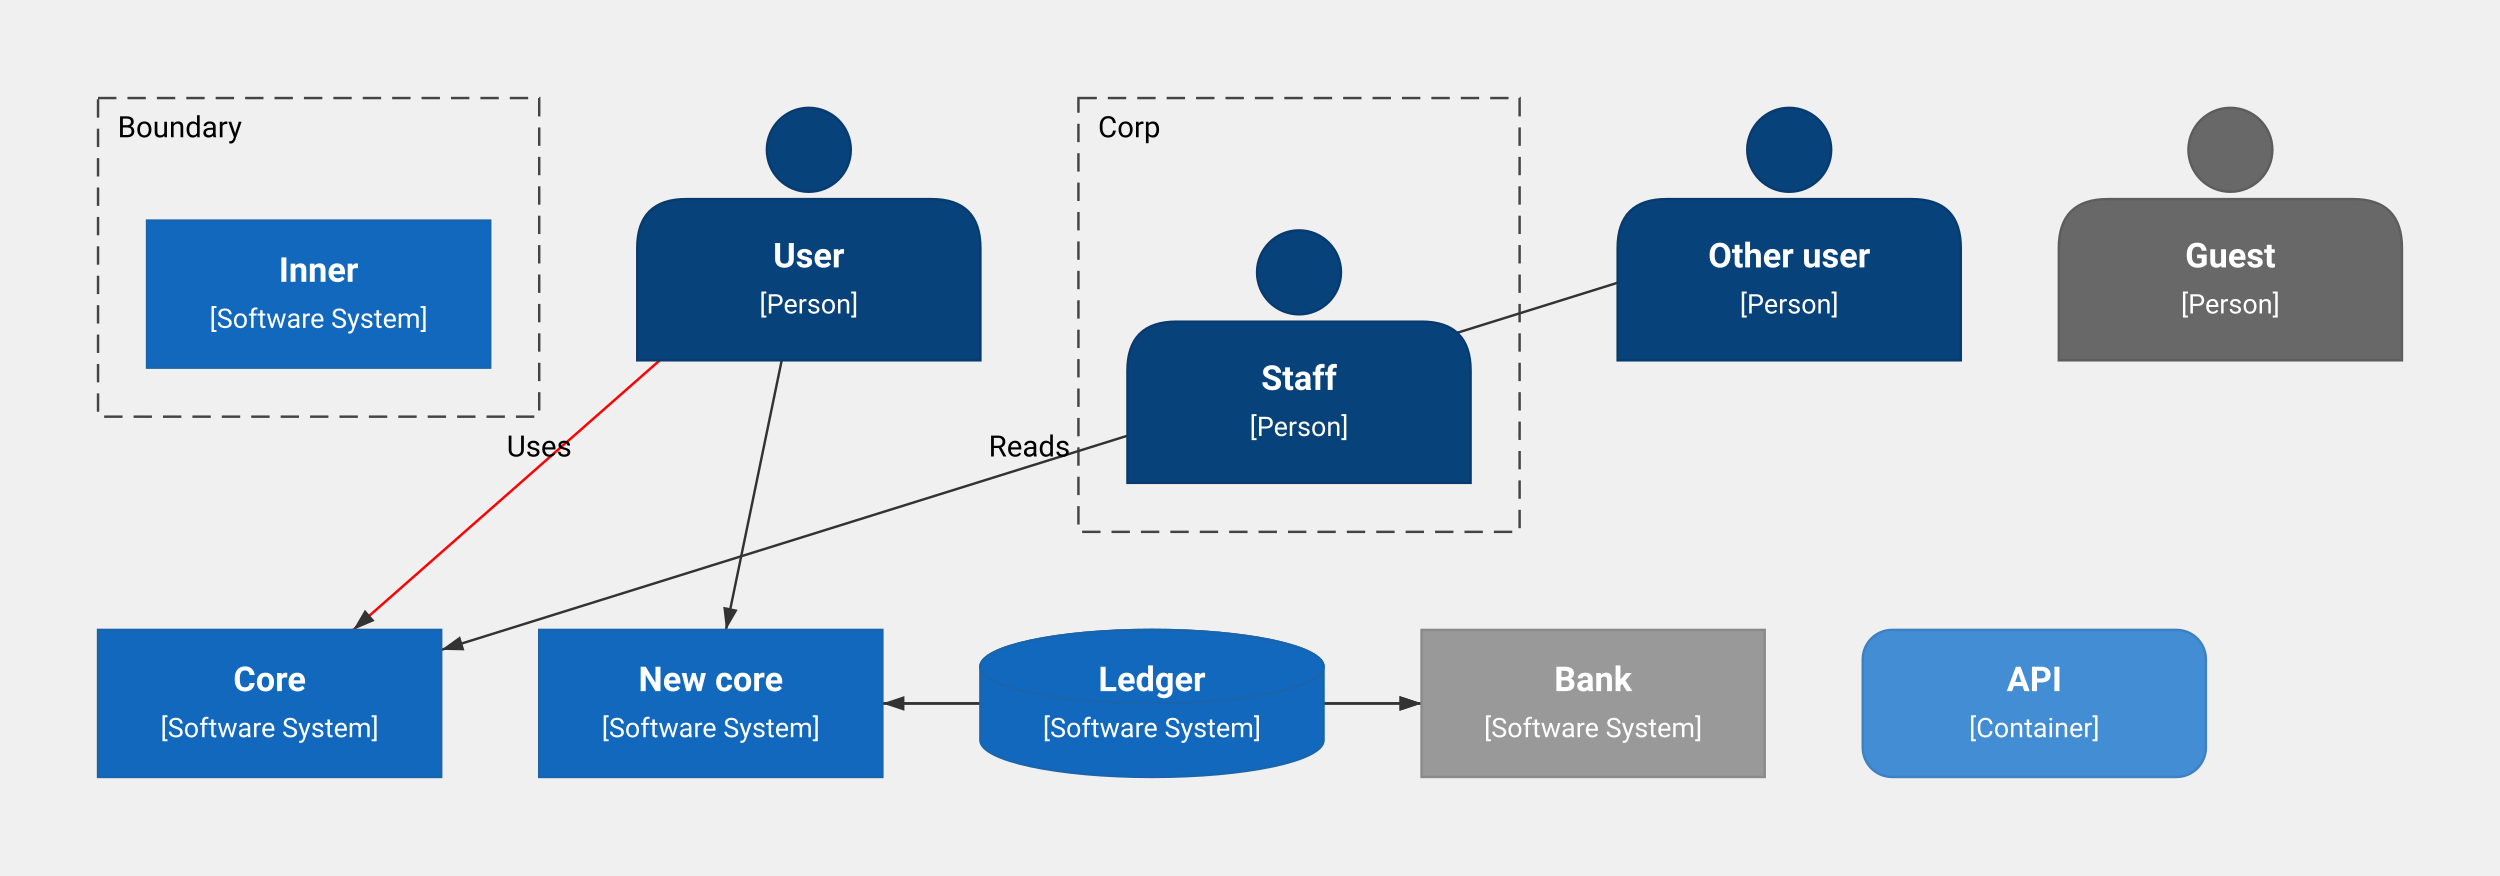
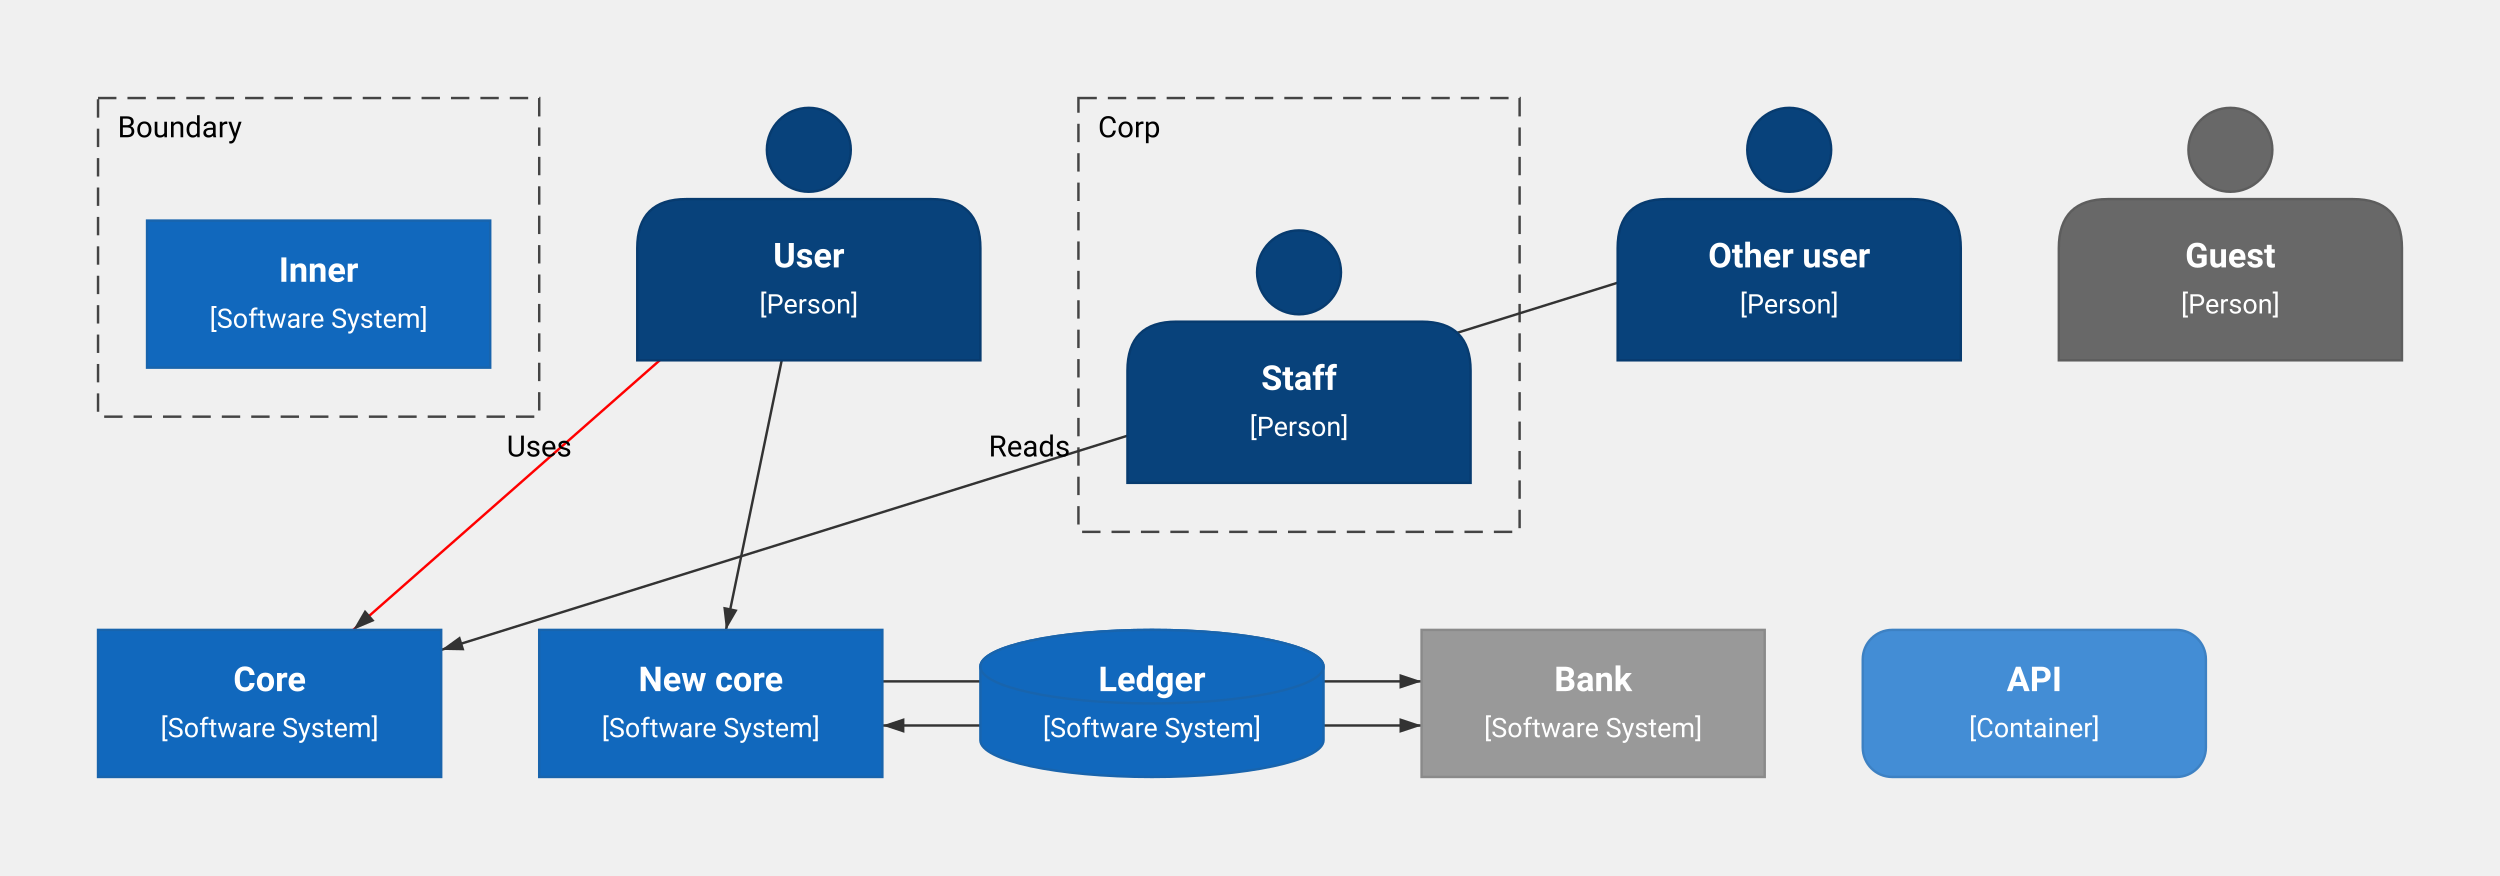
<svg xmlns="http://www.w3.org/2000/svg" width="1020" height="357" viewBox="0 0 1020 357">
  <defs>
    <marker id="arrowhead" markerWidth="10" markerHeight="10" refX="9" refY="3" orient="auto-start-reverse">
      <path d="M0,0 L0,6 L9,3 z" fill="#333333" />
    </marker>
  </defs>
  <g data-container-id="b1">
    <rect x="40" y="40" width="180" height="130" fill="none" stroke="#444444" stroke-dasharray="7.5,4.5" />
    <text x="48" y="56" font-size="12" font-family="system-ui, -apple-system, &quot;Segoe UI&quot;, Roboto, sans-serif">Boundary</text>
  </g>
  <g data-container-id="e1">
    <rect x="440" y="40" width="180" height="177" fill="none" stroke="#444444" stroke-dasharray="7.5,4.5" />
    <text x="448" y="56" font-size="12" font-family="system-ui, -apple-system, &quot;Segoe UI&quot;, Roboto, sans-serif">Corp</text>
  </g>
  <g data-edge-id="e1">
    <line x1="269.173" y1="147" x2="144.109" y2="257" stroke="#ff0000" marker-end="url(#arrowhead)" />
    <text x="220" y="186.25" text-anchor="middle" font-size="12" font-family="system-ui, -apple-system, &quot;Segoe UI&quot;, Roboto, sans-serif" fill="#000000">Uses</text>
  </g>
  <g data-edge-id="e2">
    <line x1="318.941" y1="147" x2="296.202" y2="257" stroke="#333333" marker-end="url(#arrowhead)" />
    <text x="310" y="186.25" text-anchor="middle" font-size="12" font-family="system-ui, -apple-system, &quot;Segoe UI&quot;, Roboto, sans-serif" fill="#000000"> </text>
  </g>
  <g data-edge-id="e3">
    <line x1="660" y1="115.347" x2="180" y2="265.153" stroke="#333333" marker-end="url(#arrowhead)" />
    <text x="420" y="186.25" text-anchor="middle" font-size="12" font-family="system-ui, -apple-system, &quot;Segoe UI&quot;, Roboto, sans-serif" fill="#000000">Reads</text>
  </g>
  <g data-edge-id="e4">
-     <line x1="360" y1="287" x2="580" y2="287" stroke="#333333" marker-start="url(#arrowhead)" marker-end="url(#arrowhead)" />
-     <text x="470" y="283" text-anchor="middle" font-size="12" font-family="system-ui, -apple-system, &quot;Segoe UI&quot;, Roboto, sans-serif" fill="#000000">Syncs</text>
+     <line x1="360" y1="296" x2="580" y2="296" stroke="#333333" marker-start="url(#arrowhead)" marker-end="url(#arrowhead)" />
+     <text x="470" y="292" text-anchor="middle" font-size="12" font-family="system-ui, -apple-system, &quot;Segoe UI&quot;, Roboto, sans-serif" fill="#000000">Syncs</text>
  </g>
  <g data-edge-id="e5">
-     <line x1="360" y1="287" x2="580" y2="287" stroke="#333333" marker-end="url(#arrowhead)" />
-     <text x="470" y="283" text-anchor="middle" font-size="12" font-family="system-ui, -apple-system, &quot;Segoe UI&quot;, Roboto, sans-serif" fill="#000000">Pushes</text>
+     <line x1="360" y1="278" x2="580" y2="278" stroke="#333333" marker-end="url(#arrowhead)" />
+     <text x="470" y="274" text-anchor="middle" font-size="12" font-family="system-ui, -apple-system, &quot;Segoe UI&quot;, Roboto, sans-serif" fill="#000000">Pushes</text>
  </g>
  <g data-node-id="u">
    <g>
      <path d="M 260 147 L 260 101.24 Q 260 81.24 280 81.24 L 380 81.24 Q 400 81.24 400 101.24 L 400 147 Z" fill="#08427b" stroke="#073b6f" />
      <circle cx="330" cy="61.12" r="17.12" fill="#08427b" stroke="#073b6f" />
    </g>
    <text x="330" y="105.245" dominant-baseline="middle" text-anchor="middle" font-size="14" font-weight="bold" font-family="system-ui, -apple-system, &quot;Segoe UI&quot;, Roboto, sans-serif" fill="#ffffff">User</text>
    <text x="330" y="124.87" dominant-baseline="middle" text-anchor="middle" font-size="11" font-family="system-ui, -apple-system, &quot;Segoe UI&quot;, Roboto, sans-serif" fill="#ffffff">[Person]</text>
  </g>
  <g data-node-id="u2">
    <g>
      <path d="M 660 147 L 660 101.24 Q 660 81.24 680 81.24 L 780 81.24 Q 800 81.24 800 101.24 L 800 147 Z" fill="#08427b" stroke="#073b6f" />
      <circle cx="730" cy="61.12" r="17.12" fill="#08427b" stroke="#073b6f" />
    </g>
    <text x="730" y="105.245" dominant-baseline="middle" text-anchor="middle" font-size="14" font-weight="bold" font-family="system-ui, -apple-system, &quot;Segoe UI&quot;, Roboto, sans-serif" fill="#ffffff">Other user</text>
    <text x="730" y="124.87" dominant-baseline="middle" text-anchor="middle" font-size="11" font-family="system-ui, -apple-system, &quot;Segoe UI&quot;, Roboto, sans-serif" fill="#ffffff">[Person]</text>
  </g>
  <g data-node-id="pe">
    <g>
      <path d="M 840 147 L 840 101.24 Q 840 81.24 860 81.24 L 960 81.24 Q 980 81.24 980 101.24 L 980 147 Z" fill="#686868" stroke="#5d5d5d" />
      <circle cx="910" cy="61.12" r="17.12" fill="#686868" stroke="#5d5d5d" />
    </g>
    <text x="910" y="105.245" dominant-baseline="middle" text-anchor="middle" font-size="14" font-weight="bold" font-family="system-ui, -apple-system, &quot;Segoe UI&quot;, Roboto, sans-serif" fill="#ffffff">Guest</text>
    <text x="910" y="124.87" dominant-baseline="middle" text-anchor="middle" font-size="11" font-family="system-ui, -apple-system, &quot;Segoe UI&quot;, Roboto, sans-serif" fill="#ffffff">[Person]</text>
  </g>
  <g data-node-id="s1">
    <rect x="40" y="257" width="140" height="60" fill="#1168bd" stroke="#1864ad" />
    <text x="110" y="278.125" dominant-baseline="middle" text-anchor="middle" font-size="14" font-weight="bold" font-family="system-ui, -apple-system, &quot;Segoe UI&quot;, Roboto, sans-serif" fill="#ffffff">Core</text>
    <text x="110" y="297.75" dominant-baseline="middle" text-anchor="middle" font-size="11" font-family="system-ui, -apple-system, &quot;Segoe UI&quot;, Roboto, sans-serif" fill="#ffffff">[Software System]</text>
  </g>
  <g data-node-id="s2">
    <rect x="220" y="257" width="140" height="60" fill="#1168bd" stroke="#1864ad" />
    <text x="290" y="278.125" dominant-baseline="middle" text-anchor="middle" font-size="14" font-weight="bold" font-family="system-ui, -apple-system, &quot;Segoe UI&quot;, Roboto, sans-serif" fill="#ffffff">New core</text>
    <text x="290" y="297.75" dominant-baseline="middle" text-anchor="middle" font-size="11" font-family="system-ui, -apple-system, &quot;Segoe UI&quot;, Roboto, sans-serif" fill="#ffffff">[Software System]</text>
  </g>
  <g data-node-id="s3">
    <path d="M 400 272 L 400 302 A 70 15 0 0 0 540 302 L 540 272 A 70 15 0 0 0 400 272 Z" fill="#1168bd" stroke="#1864ad" />
    <ellipse cx="470" cy="272" rx="70" ry="15" fill="#1168bd" stroke="#1864ad" />
    <text x="470" y="278.125" dominant-baseline="middle" text-anchor="middle" font-size="14" font-weight="bold" font-family="system-ui, -apple-system, &quot;Segoe UI&quot;, Roboto, sans-serif" fill="#ffffff">Ledger</text>
    <text x="470" y="297.75" dominant-baseline="middle" text-anchor="middle" font-size="11" font-family="system-ui, -apple-system, &quot;Segoe UI&quot;, Roboto, sans-serif" fill="#ffffff">[Software System]</text>
  </g>
  <g data-node-id="p1">
    <rect x="580" y="257" width="140" height="60" fill="#999999" stroke="#8a8a8a" />
    <text x="650" y="278.125" dominant-baseline="middle" text-anchor="middle" font-size="14" font-weight="bold" font-family="system-ui, -apple-system, &quot;Segoe UI&quot;, Roboto, sans-serif" fill="#ffffff">Bank</text>
    <text x="650" y="297.75" dominant-baseline="middle" text-anchor="middle" font-size="11" font-family="system-ui, -apple-system, &quot;Segoe UI&quot;, Roboto, sans-serif" fill="#ffffff">[Software System]</text>
  </g>
  <g data-node-id="c1">
    <rect x="760" y="257" width="140" height="60" rx="12" ry="12" fill="#438dd5" stroke="#3d81c3" />
    <text x="830" y="278.125" dominant-baseline="middle" text-anchor="middle" font-size="14" font-weight="bold" font-family="system-ui, -apple-system, &quot;Segoe UI&quot;, Roboto, sans-serif" fill="#ffffff">API</text>
    <text x="830" y="297.75" dominant-baseline="middle" text-anchor="middle" font-size="11" font-family="system-ui, -apple-system, &quot;Segoe UI&quot;, Roboto, sans-serif" fill="#ffffff">[Container]</text>
  </g>
  <g data-node-id="s4">
    <rect x="60" y="90" width="140" height="60" fill="#1168bd" stroke="#1864ad" />
    <text x="130" y="111.125" dominant-baseline="middle" text-anchor="middle" font-size="14" font-weight="bold" font-family="system-ui, -apple-system, &quot;Segoe UI&quot;, Roboto, sans-serif" fill="#ffffff">Inner</text>
    <text x="130" y="130.75" dominant-baseline="middle" text-anchor="middle" font-size="11" font-family="system-ui, -apple-system, &quot;Segoe UI&quot;, Roboto, sans-serif" fill="#ffffff">[Software System]</text>
  </g>
  <g data-node-id="u3">
    <g>
      <path d="M 460 197 L 460 151.24 Q 460 131.24 480 131.24 L 580 131.24 Q 600 131.24 600 151.24 L 600 197 Z" fill="#08427b" stroke="#073b6f" />
      <circle cx="530" cy="111.12" r="17.12" fill="#08427b" stroke="#073b6f" />
    </g>
    <text x="530" y="155.245" dominant-baseline="middle" text-anchor="middle" font-size="14" font-weight="bold" font-family="system-ui, -apple-system, &quot;Segoe UI&quot;, Roboto, sans-serif" fill="#ffffff">Staff</text>
    <text x="530" y="174.87" dominant-baseline="middle" text-anchor="middle" font-size="11" font-family="system-ui, -apple-system, &quot;Segoe UI&quot;, Roboto, sans-serif" fill="#ffffff">[Person]</text>
  </g>
</svg>
